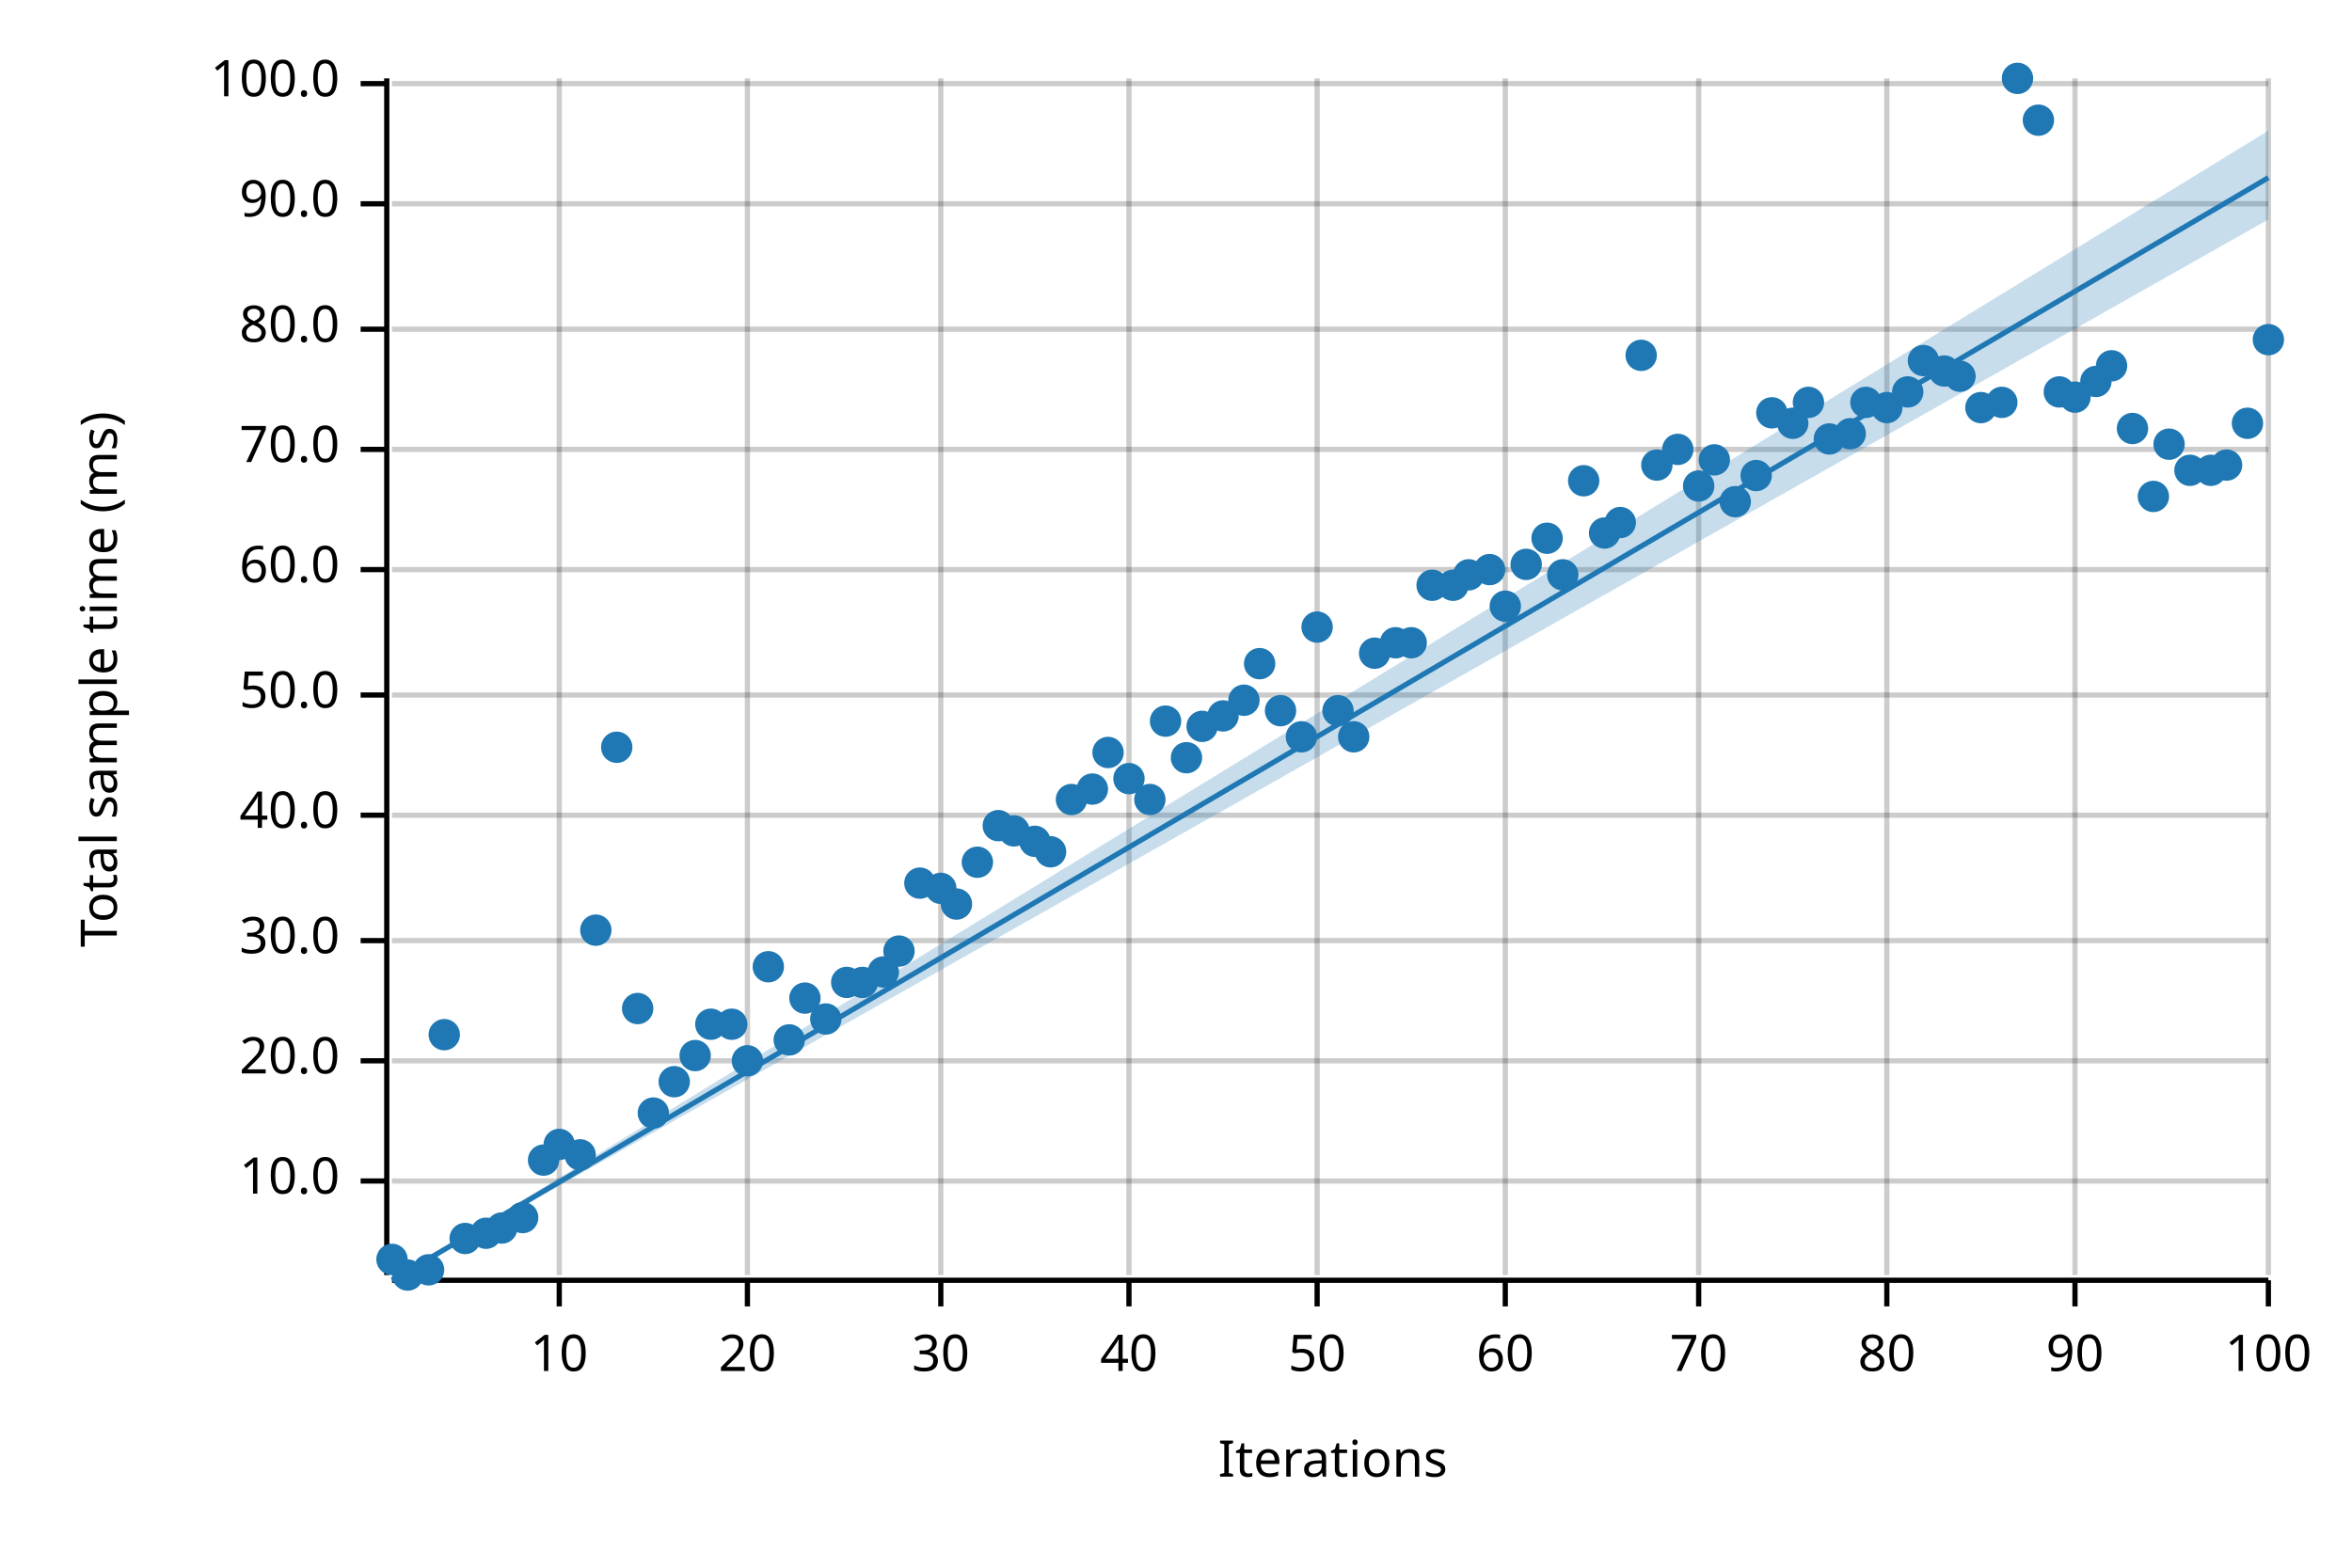
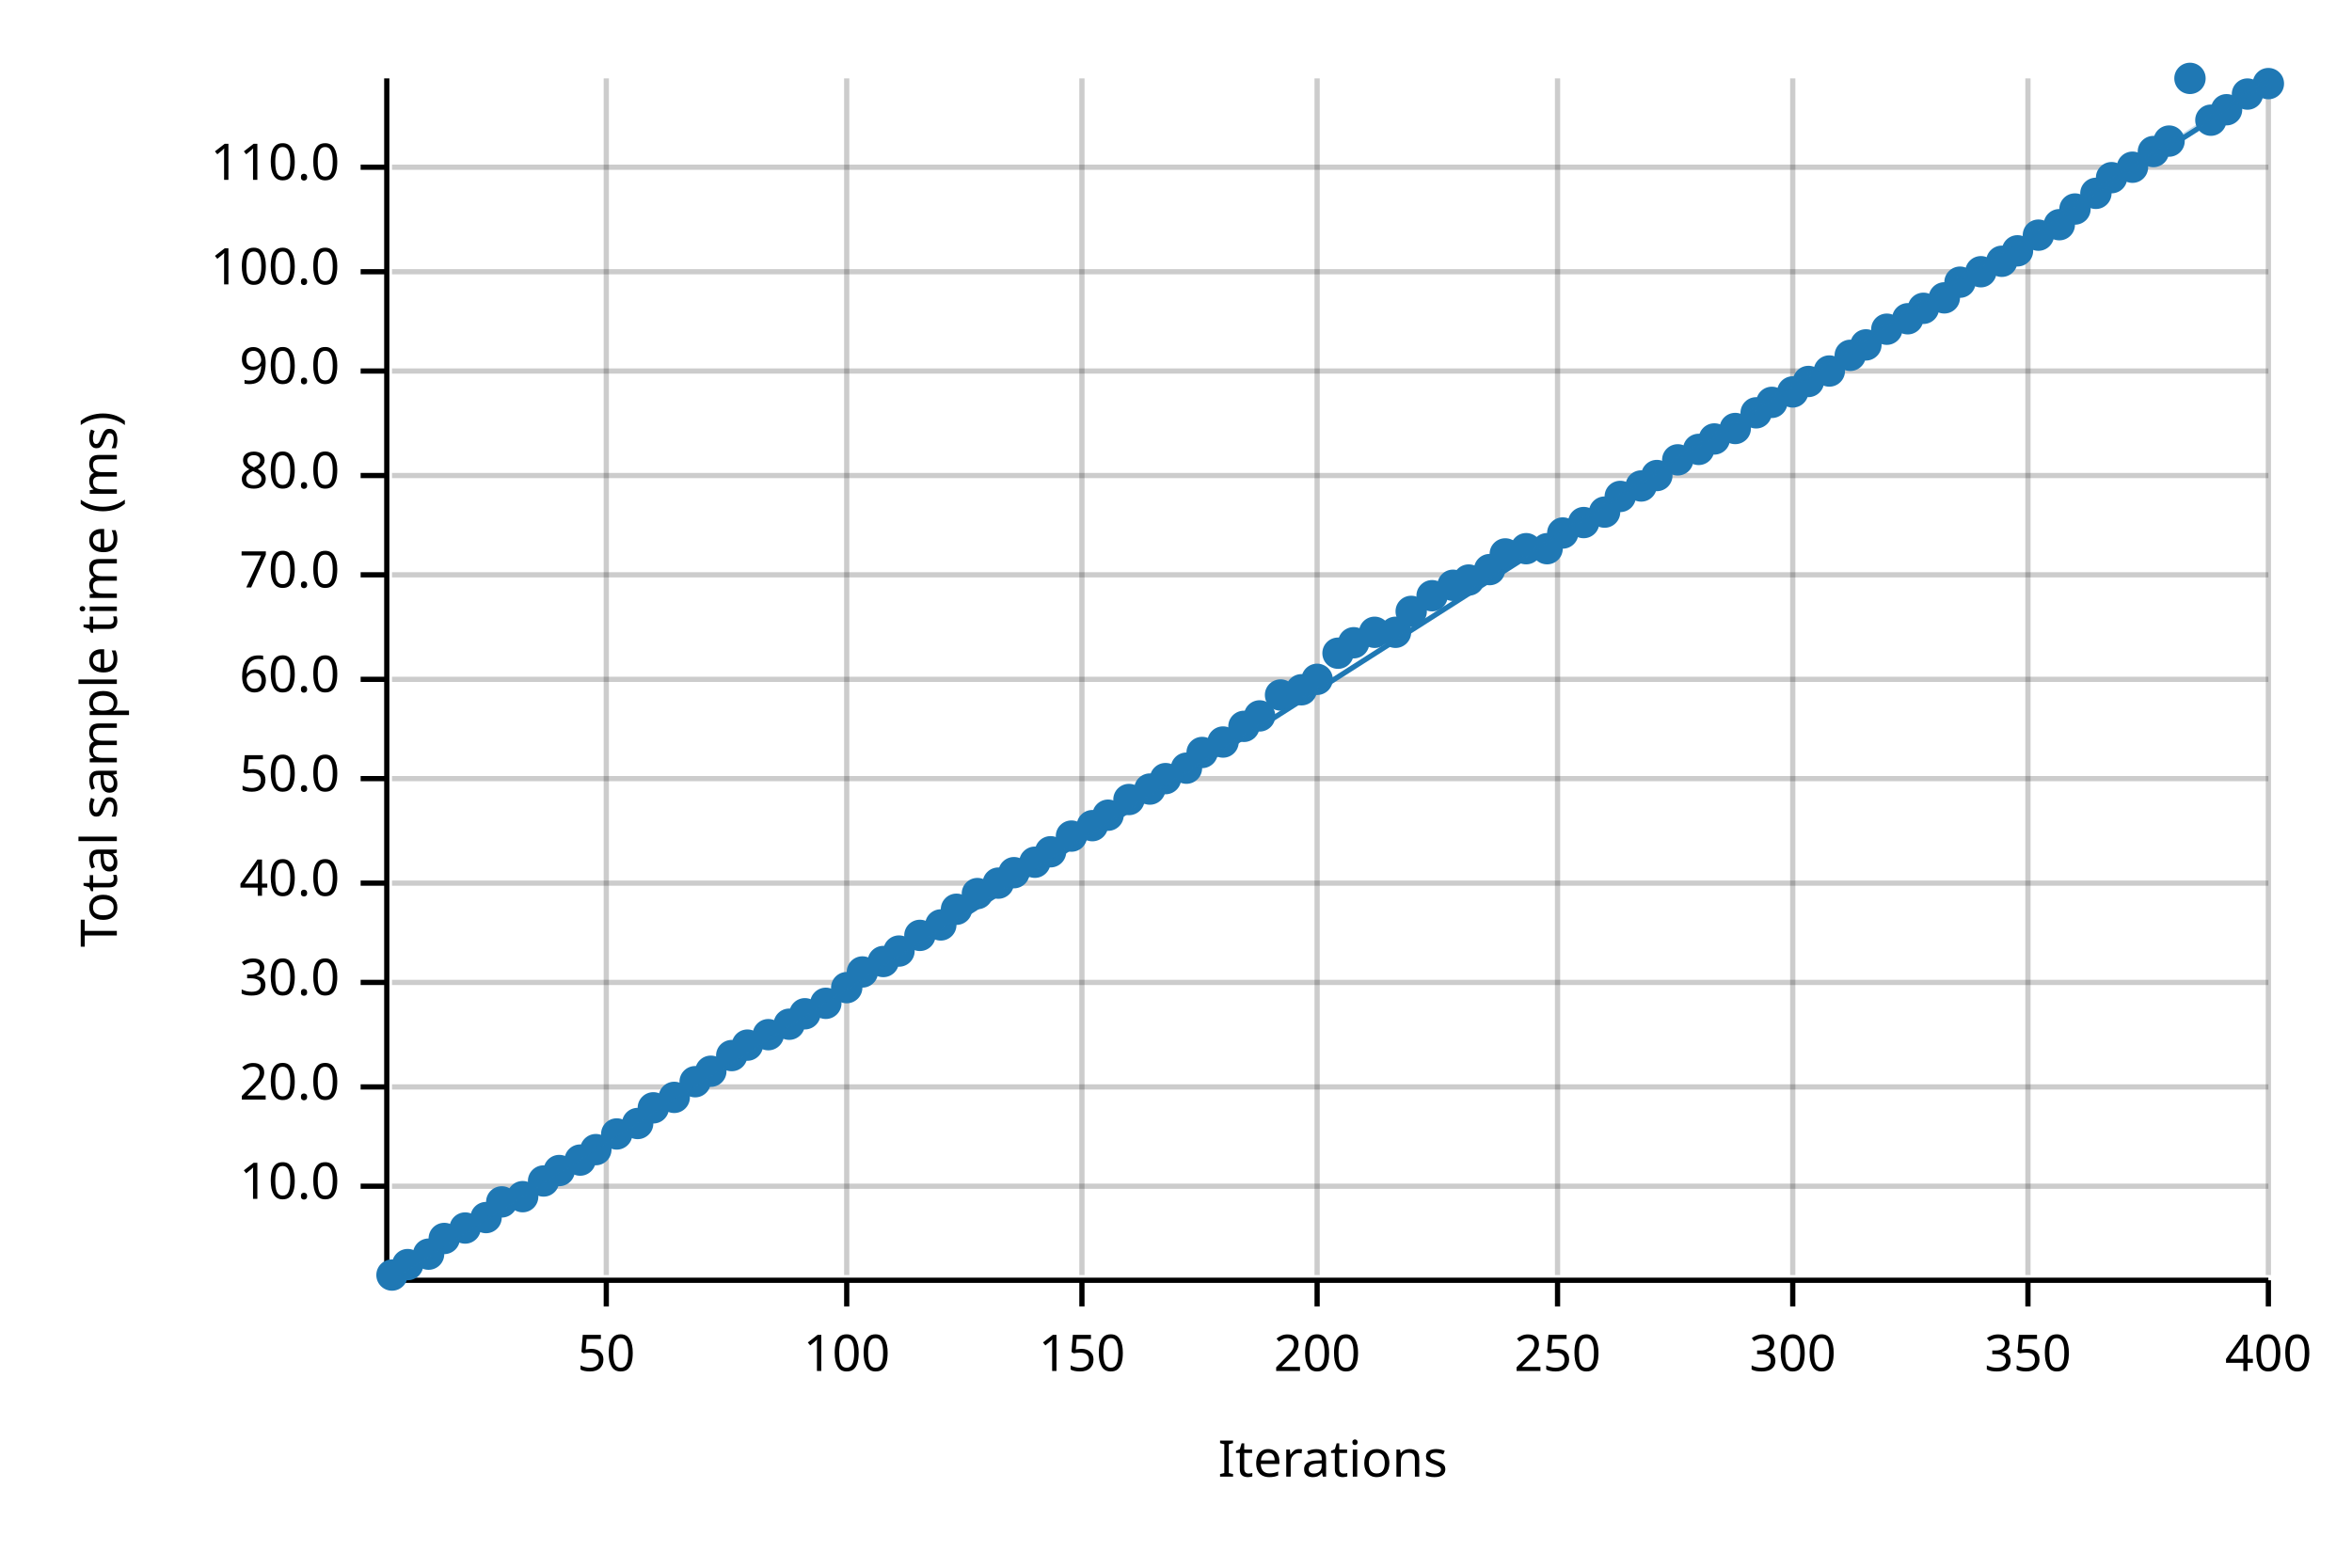
<svg xmlns="http://www.w3.org/2000/svg" width="450" height="300" viewBox="0 0 450 300">
  <text x="15" y="130" dy="0.76em" text-anchor="middle" font-family="sans-serif" font-size="9.677" opacity="1" fill="#000000" transform="rotate(270, 15, 130)">
Total sample time (ms)
</text>
  <text x="255" y="285" dy="-0.5ex" text-anchor="middle" font-family="sans-serif" font-size="9.677" opacity="1" fill="#000000">
Iterations
</text>
-   <line opacity="0.2" stroke="#000000" stroke-width="1" x1="107" y1="244" x2="107" y2="15" />
-   <line opacity="0.2" stroke="#000000" stroke-width="1" x1="143" y1="244" x2="143" y2="15" />
-   <line opacity="0.2" stroke="#000000" stroke-width="1" x1="180" y1="244" x2="180" y2="15" />
-   <line opacity="0.2" stroke="#000000" stroke-width="1" x1="216" y1="244" x2="216" y2="15" />
+   <line opacity="0.2" stroke="#000000" stroke-width="1" x1="116" y1="244" x2="116" y2="15" />
+   <line opacity="0.2" stroke="#000000" stroke-width="1" x1="162" y1="244" x2="162" y2="15" />
+   <line opacity="0.2" stroke="#000000" stroke-width="1" x1="207" y1="244" x2="207" y2="15" />
  <line opacity="0.2" stroke="#000000" stroke-width="1" x1="252" y1="244" x2="252" y2="15" />
-   <line opacity="0.2" stroke="#000000" stroke-width="1" x1="288" y1="244" x2="288" y2="15" />
-   <line opacity="0.2" stroke="#000000" stroke-width="1" x1="325" y1="244" x2="325" y2="15" />
-   <line opacity="0.2" stroke="#000000" stroke-width="1" x1="361" y1="244" x2="361" y2="15" />
-   <line opacity="0.2" stroke="#000000" stroke-width="1" x1="397" y1="244" x2="397" y2="15" />
+   <line opacity="0.2" stroke="#000000" stroke-width="1" x1="298" y1="244" x2="298" y2="15" />
+   <line opacity="0.2" stroke="#000000" stroke-width="1" x1="343" y1="244" x2="343" y2="15" />
+   <line opacity="0.2" stroke="#000000" stroke-width="1" x1="388" y1="244" x2="388" y2="15" />
  <line opacity="0.2" stroke="#000000" stroke-width="1" x1="434" y1="244" x2="434" y2="15" />
-   <line opacity="0.2" stroke="#000000" stroke-width="1" x1="75" y1="226" x2="434" y2="226" />
-   <line opacity="0.2" stroke="#000000" stroke-width="1" x1="75" y1="203" x2="434" y2="203" />
-   <line opacity="0.2" stroke="#000000" stroke-width="1" x1="75" y1="180" x2="434" y2="180" />
-   <line opacity="0.2" stroke="#000000" stroke-width="1" x1="75" y1="156" x2="434" y2="156" />
-   <line opacity="0.2" stroke="#000000" stroke-width="1" x1="75" y1="133" x2="434" y2="133" />
-   <line opacity="0.2" stroke="#000000" stroke-width="1" x1="75" y1="109" x2="434" y2="109" />
-   <line opacity="0.2" stroke="#000000" stroke-width="1" x1="75" y1="86" x2="434" y2="86" />
-   <line opacity="0.2" stroke="#000000" stroke-width="1" x1="75" y1="63" x2="434" y2="63" />
-   <line opacity="0.2" stroke="#000000" stroke-width="1" x1="75" y1="39" x2="434" y2="39" />
-   <line opacity="0.2" stroke="#000000" stroke-width="1" x1="75" y1="16" x2="434" y2="16" />
+   <line opacity="0.2" stroke="#000000" stroke-width="1" x1="75" y1="227" x2="434" y2="227" />
+   <line opacity="0.2" stroke="#000000" stroke-width="1" x1="75" y1="208" x2="434" y2="208" />
+   <line opacity="0.2" stroke="#000000" stroke-width="1" x1="75" y1="188" x2="434" y2="188" />
+   <line opacity="0.2" stroke="#000000" stroke-width="1" x1="75" y1="169" x2="434" y2="169" />
+   <line opacity="0.2" stroke="#000000" stroke-width="1" x1="75" y1="149" x2="434" y2="149" />
+   <line opacity="0.2" stroke="#000000" stroke-width="1" x1="75" y1="130" x2="434" y2="130" />
+   <line opacity="0.2" stroke="#000000" stroke-width="1" x1="75" y1="110" x2="434" y2="110" />
+   <line opacity="0.2" stroke="#000000" stroke-width="1" x1="75" y1="91" x2="434" y2="91" />
+   <line opacity="0.2" stroke="#000000" stroke-width="1" x1="75" y1="71" x2="434" y2="71" />
+   <line opacity="0.2" stroke="#000000" stroke-width="1" x1="75" y1="52" x2="434" y2="52" />
+   <line opacity="0.2" stroke="#000000" stroke-width="1" x1="75" y1="32" x2="434" y2="32" />
  <polyline fill="none" opacity="1" stroke="#000000" stroke-width="1" points="74,15 74,244 " />
-   <text x="65" y="226" dy="0.5ex" text-anchor="end" font-family="sans-serif" font-size="9.677" opacity="1" fill="#000000">
+   <text x="65" y="227" dy="0.5ex" text-anchor="end" font-family="sans-serif" font-size="9.677" opacity="1" fill="#000000">
10.0
</text>
-   <polyline fill="none" opacity="1" stroke="#000000" stroke-width="1" points="69,226 74,226 " />
-   <text x="65" y="203" dy="0.5ex" text-anchor="end" font-family="sans-serif" font-size="9.677" opacity="1" fill="#000000">
+   <polyline fill="none" opacity="1" stroke="#000000" stroke-width="1" points="69,227 74,227 " />
+   <text x="65" y="208" dy="0.5ex" text-anchor="end" font-family="sans-serif" font-size="9.677" opacity="1" fill="#000000">
20.0
</text>
-   <polyline fill="none" opacity="1" stroke="#000000" stroke-width="1" points="69,203 74,203 " />
-   <text x="65" y="180" dy="0.5ex" text-anchor="end" font-family="sans-serif" font-size="9.677" opacity="1" fill="#000000">
+   <polyline fill="none" opacity="1" stroke="#000000" stroke-width="1" points="69,208 74,208 " />
+   <text x="65" y="188" dy="0.5ex" text-anchor="end" font-family="sans-serif" font-size="9.677" opacity="1" fill="#000000">
30.0
</text>
-   <polyline fill="none" opacity="1" stroke="#000000" stroke-width="1" points="69,180 74,180 " />
-   <text x="65" y="156" dy="0.5ex" text-anchor="end" font-family="sans-serif" font-size="9.677" opacity="1" fill="#000000">
+   <polyline fill="none" opacity="1" stroke="#000000" stroke-width="1" points="69,188 74,188 " />
+   <text x="65" y="169" dy="0.5ex" text-anchor="end" font-family="sans-serif" font-size="9.677" opacity="1" fill="#000000">
40.0
</text>
-   <polyline fill="none" opacity="1" stroke="#000000" stroke-width="1" points="69,156 74,156 " />
-   <text x="65" y="133" dy="0.5ex" text-anchor="end" font-family="sans-serif" font-size="9.677" opacity="1" fill="#000000">
+   <polyline fill="none" opacity="1" stroke="#000000" stroke-width="1" points="69,169 74,169 " />
+   <text x="65" y="149" dy="0.5ex" text-anchor="end" font-family="sans-serif" font-size="9.677" opacity="1" fill="#000000">
50.0
</text>
-   <polyline fill="none" opacity="1" stroke="#000000" stroke-width="1" points="69,133 74,133 " />
-   <text x="65" y="109" dy="0.5ex" text-anchor="end" font-family="sans-serif" font-size="9.677" opacity="1" fill="#000000">
+   <polyline fill="none" opacity="1" stroke="#000000" stroke-width="1" points="69,149 74,149 " />
+   <text x="65" y="130" dy="0.5ex" text-anchor="end" font-family="sans-serif" font-size="9.677" opacity="1" fill="#000000">
60.0
</text>
-   <polyline fill="none" opacity="1" stroke="#000000" stroke-width="1" points="69,109 74,109 " />
-   <text x="65" y="86" dy="0.5ex" text-anchor="end" font-family="sans-serif" font-size="9.677" opacity="1" fill="#000000">
+   <polyline fill="none" opacity="1" stroke="#000000" stroke-width="1" points="69,130 74,130 " />
+   <text x="65" y="110" dy="0.5ex" text-anchor="end" font-family="sans-serif" font-size="9.677" opacity="1" fill="#000000">
70.0
</text>
-   <polyline fill="none" opacity="1" stroke="#000000" stroke-width="1" points="69,86 74,86 " />
-   <text x="65" y="63" dy="0.5ex" text-anchor="end" font-family="sans-serif" font-size="9.677" opacity="1" fill="#000000">
+   <polyline fill="none" opacity="1" stroke="#000000" stroke-width="1" points="69,110 74,110 " />
+   <text x="65" y="91" dy="0.5ex" text-anchor="end" font-family="sans-serif" font-size="9.677" opacity="1" fill="#000000">
80.0
</text>
-   <polyline fill="none" opacity="1" stroke="#000000" stroke-width="1" points="69,63 74,63 " />
-   <text x="65" y="39" dy="0.5ex" text-anchor="end" font-family="sans-serif" font-size="9.677" opacity="1" fill="#000000">
+   <polyline fill="none" opacity="1" stroke="#000000" stroke-width="1" points="69,91 74,91 " />
+   <text x="65" y="71" dy="0.5ex" text-anchor="end" font-family="sans-serif" font-size="9.677" opacity="1" fill="#000000">
90.0
</text>
-   <polyline fill="none" opacity="1" stroke="#000000" stroke-width="1" points="69,39 74,39 " />
-   <text x="65" y="16" dy="0.5ex" text-anchor="end" font-family="sans-serif" font-size="9.677" opacity="1" fill="#000000">
+   <polyline fill="none" opacity="1" stroke="#000000" stroke-width="1" points="69,71 74,71 " />
+   <text x="65" y="52" dy="0.5ex" text-anchor="end" font-family="sans-serif" font-size="9.677" opacity="1" fill="#000000">
100.0
</text>
-   <polyline fill="none" opacity="1" stroke="#000000" stroke-width="1" points="69,16 74,16 " />
+   <polyline fill="none" opacity="1" stroke="#000000" stroke-width="1" points="69,52 74,52 " />
+   <text x="65" y="32" dy="0.5ex" text-anchor="end" font-family="sans-serif" font-size="9.677" opacity="1" fill="#000000">
+ 110.0
+ </text>
+   <polyline fill="none" opacity="1" stroke="#000000" stroke-width="1" points="69,32 74,32 " />
  <polyline fill="none" opacity="1" stroke="#000000" stroke-width="1" points="75,245 434,245 " />
-   <text x="107" y="255" dy="0.76em" text-anchor="middle" font-family="sans-serif" font-size="9.677" opacity="1" fill="#000000">
- 10
- </text>
-   <polyline fill="none" opacity="1" stroke="#000000" stroke-width="1" points="107,245 107,250 " />
-   <text x="143" y="255" dy="0.76em" text-anchor="middle" font-family="sans-serif" font-size="9.677" opacity="1" fill="#000000">
- 20
- </text>
-   <polyline fill="none" opacity="1" stroke="#000000" stroke-width="1" points="143,245 143,250 " />
-   <text x="180" y="255" dy="0.76em" text-anchor="middle" font-family="sans-serif" font-size="9.677" opacity="1" fill="#000000">
- 30
- </text>
-   <polyline fill="none" opacity="1" stroke="#000000" stroke-width="1" points="180,245 180,250 " />
-   <text x="216" y="255" dy="0.76em" text-anchor="middle" font-family="sans-serif" font-size="9.677" opacity="1" fill="#000000">
- 40
- </text>
-   <polyline fill="none" opacity="1" stroke="#000000" stroke-width="1" points="216,245 216,250 " />
+   <text x="116" y="255" dy="0.76em" text-anchor="middle" font-family="sans-serif" font-size="9.677" opacity="1" fill="#000000">
+ 50
+ </text>
+   <polyline fill="none" opacity="1" stroke="#000000" stroke-width="1" points="116,245 116,250 " />
+   <text x="162" y="255" dy="0.76em" text-anchor="middle" font-family="sans-serif" font-size="9.677" opacity="1" fill="#000000">
+ 100
+ </text>
+   <polyline fill="none" opacity="1" stroke="#000000" stroke-width="1" points="162,245 162,250 " />
+   <text x="207" y="255" dy="0.76em" text-anchor="middle" font-family="sans-serif" font-size="9.677" opacity="1" fill="#000000">
+ 150
+ </text>
+   <polyline fill="none" opacity="1" stroke="#000000" stroke-width="1" points="207,245 207,250 " />
  <text x="252" y="255" dy="0.76em" text-anchor="middle" font-family="sans-serif" font-size="9.677" opacity="1" fill="#000000">
- 50
+ 200
</text>
  <polyline fill="none" opacity="1" stroke="#000000" stroke-width="1" points="252,245 252,250 " />
-   <text x="288" y="255" dy="0.76em" text-anchor="middle" font-family="sans-serif" font-size="9.677" opacity="1" fill="#000000">
- 60
- </text>
-   <polyline fill="none" opacity="1" stroke="#000000" stroke-width="1" points="288,245 288,250 " />
-   <text x="325" y="255" dy="0.76em" text-anchor="middle" font-family="sans-serif" font-size="9.677" opacity="1" fill="#000000">
- 70
- </text>
-   <polyline fill="none" opacity="1" stroke="#000000" stroke-width="1" points="325,245 325,250 " />
-   <text x="361" y="255" dy="0.76em" text-anchor="middle" font-family="sans-serif" font-size="9.677" opacity="1" fill="#000000">
- 80
- </text>
-   <polyline fill="none" opacity="1" stroke="#000000" stroke-width="1" points="361,245 361,250 " />
-   <text x="397" y="255" dy="0.76em" text-anchor="middle" font-family="sans-serif" font-size="9.677" opacity="1" fill="#000000">
- 90
- </text>
-   <polyline fill="none" opacity="1" stroke="#000000" stroke-width="1" points="397,245 397,250 " />
+   <text x="298" y="255" dy="0.76em" text-anchor="middle" font-family="sans-serif" font-size="9.677" opacity="1" fill="#000000">
+ 250
+ </text>
+   <polyline fill="none" opacity="1" stroke="#000000" stroke-width="1" points="298,245 298,250 " />
+   <text x="343" y="255" dy="0.76em" text-anchor="middle" font-family="sans-serif" font-size="9.677" opacity="1" fill="#000000">
+ 300
+ </text>
+   <polyline fill="none" opacity="1" stroke="#000000" stroke-width="1" points="343,245 343,250 " />
+   <text x="388" y="255" dy="0.76em" text-anchor="middle" font-family="sans-serif" font-size="9.677" opacity="1" fill="#000000">
+ 350
+ </text>
+   <polyline fill="none" opacity="1" stroke="#000000" stroke-width="1" points="388,245 388,250 " />
  <text x="434" y="255" dy="0.76em" text-anchor="middle" font-family="sans-serif" font-size="9.677" opacity="1" fill="#000000">
- 100
+ 400
</text>
  <polyline fill="none" opacity="1" stroke="#000000" stroke-width="1" points="434,245 434,250 " />
-   <circle cx="75" cy="241" r="3" opacity="1" fill="#1F78B4" stroke="none" stroke-width="1" />
-   <circle cx="78" cy="244" r="3" opacity="1" fill="#1F78B4" stroke="none" stroke-width="1" />
-   <circle cx="82" cy="243" r="3" opacity="1" fill="#1F78B4" stroke="none" stroke-width="1" />
-   <circle cx="85" cy="198" r="3" opacity="1" fill="#1F78B4" stroke="none" stroke-width="1" />
-   <circle cx="89" cy="237" r="3" opacity="1" fill="#1F78B4" stroke="none" stroke-width="1" />
-   <circle cx="93" cy="236" r="3" opacity="1" fill="#1F78B4" stroke="none" stroke-width="1" />
-   <circle cx="96" cy="235" r="3" opacity="1" fill="#1F78B4" stroke="none" stroke-width="1" />
-   <circle cx="100" cy="233" r="3" opacity="1" fill="#1F78B4" stroke="none" stroke-width="1" />
-   <circle cx="104" cy="222" r="3" opacity="1" fill="#1F78B4" stroke="none" stroke-width="1" />
-   <circle cx="107" cy="219" r="3" opacity="1" fill="#1F78B4" stroke="none" stroke-width="1" />
-   <circle cx="111" cy="221" r="3" opacity="1" fill="#1F78B4" stroke="none" stroke-width="1" />
-   <circle cx="114" cy="178" r="3" opacity="1" fill="#1F78B4" stroke="none" stroke-width="1" />
-   <circle cx="118" cy="143" r="3" opacity="1" fill="#1F78B4" stroke="none" stroke-width="1" />
-   <circle cx="122" cy="193" r="3" opacity="1" fill="#1F78B4" stroke="none" stroke-width="1" />
-   <circle cx="125" cy="213" r="3" opacity="1" fill="#1F78B4" stroke="none" stroke-width="1" />
-   <circle cx="129" cy="207" r="3" opacity="1" fill="#1F78B4" stroke="none" stroke-width="1" />
-   <circle cx="133" cy="202" r="3" opacity="1" fill="#1F78B4" stroke="none" stroke-width="1" />
-   <circle cx="136" cy="196" r="3" opacity="1" fill="#1F78B4" stroke="none" stroke-width="1" />
-   <circle cx="140" cy="196" r="3" opacity="1" fill="#1F78B4" stroke="none" stroke-width="1" />
-   <circle cx="143" cy="203" r="3" opacity="1" fill="#1F78B4" stroke="none" stroke-width="1" />
-   <circle cx="147" cy="185" r="3" opacity="1" fill="#1F78B4" stroke="none" stroke-width="1" />
-   <circle cx="151" cy="199" r="3" opacity="1" fill="#1F78B4" stroke="none" stroke-width="1" />
-   <circle cx="154" cy="191" r="3" opacity="1" fill="#1F78B4" stroke="none" stroke-width="1" />
-   <circle cx="158" cy="195" r="3" opacity="1" fill="#1F78B4" stroke="none" stroke-width="1" />
-   <circle cx="162" cy="188" r="3" opacity="1" fill="#1F78B4" stroke="none" stroke-width="1" />
-   <circle cx="165" cy="188" r="3" opacity="1" fill="#1F78B4" stroke="none" stroke-width="1" />
-   <circle cx="169" cy="186" r="3" opacity="1" fill="#1F78B4" stroke="none" stroke-width="1" />
+   <circle cx="75" cy="244" r="3" opacity="1" fill="#1F78B4" stroke="none" stroke-width="1" />
+   <circle cx="78" cy="242" r="3" opacity="1" fill="#1F78B4" stroke="none" stroke-width="1" />
+   <circle cx="82" cy="240" r="3" opacity="1" fill="#1F78B4" stroke="none" stroke-width="1" />
+   <circle cx="85" cy="237" r="3" opacity="1" fill="#1F78B4" stroke="none" stroke-width="1" />
+   <circle cx="89" cy="235" r="3" opacity="1" fill="#1F78B4" stroke="none" stroke-width="1" />
+   <circle cx="93" cy="233" r="3" opacity="1" fill="#1F78B4" stroke="none" stroke-width="1" />
+   <circle cx="96" cy="230" r="3" opacity="1" fill="#1F78B4" stroke="none" stroke-width="1" />
+   <circle cx="100" cy="229" r="3" opacity="1" fill="#1F78B4" stroke="none" stroke-width="1" />
+   <circle cx="104" cy="226" r="3" opacity="1" fill="#1F78B4" stroke="none" stroke-width="1" />
+   <circle cx="107" cy="224" r="3" opacity="1" fill="#1F78B4" stroke="none" stroke-width="1" />
+   <circle cx="111" cy="222" r="3" opacity="1" fill="#1F78B4" stroke="none" stroke-width="1" />
+   <circle cx="114" cy="220" r="3" opacity="1" fill="#1F78B4" stroke="none" stroke-width="1" />
+   <circle cx="118" cy="217" r="3" opacity="1" fill="#1F78B4" stroke="none" stroke-width="1" />
+   <circle cx="122" cy="215" r="3" opacity="1" fill="#1F78B4" stroke="none" stroke-width="1" />
+   <circle cx="125" cy="212" r="3" opacity="1" fill="#1F78B4" stroke="none" stroke-width="1" />
+   <circle cx="129" cy="210" r="3" opacity="1" fill="#1F78B4" stroke="none" stroke-width="1" />
+   <circle cx="133" cy="207" r="3" opacity="1" fill="#1F78B4" stroke="none" stroke-width="1" />
+   <circle cx="136" cy="205" r="3" opacity="1" fill="#1F78B4" stroke="none" stroke-width="1" />
+   <circle cx="140" cy="202" r="3" opacity="1" fill="#1F78B4" stroke="none" stroke-width="1" />
+   <circle cx="143" cy="200" r="3" opacity="1" fill="#1F78B4" stroke="none" stroke-width="1" />
+   <circle cx="147" cy="198" r="3" opacity="1" fill="#1F78B4" stroke="none" stroke-width="1" />
+   <circle cx="151" cy="196" r="3" opacity="1" fill="#1F78B4" stroke="none" stroke-width="1" />
+   <circle cx="154" cy="194" r="3" opacity="1" fill="#1F78B4" stroke="none" stroke-width="1" />
+   <circle cx="158" cy="192" r="3" opacity="1" fill="#1F78B4" stroke="none" stroke-width="1" />
+   <circle cx="162" cy="189" r="3" opacity="1" fill="#1F78B4" stroke="none" stroke-width="1" />
+   <circle cx="165" cy="186" r="3" opacity="1" fill="#1F78B4" stroke="none" stroke-width="1" />
+   <circle cx="169" cy="184" r="3" opacity="1" fill="#1F78B4" stroke="none" stroke-width="1" />
  <circle cx="172" cy="182" r="3" opacity="1" fill="#1F78B4" stroke="none" stroke-width="1" />
-   <circle cx="176" cy="169" r="3" opacity="1" fill="#1F78B4" stroke="none" stroke-width="1" />
-   <circle cx="180" cy="170" r="3" opacity="1" fill="#1F78B4" stroke="none" stroke-width="1" />
-   <circle cx="183" cy="173" r="3" opacity="1" fill="#1F78B4" stroke="none" stroke-width="1" />
-   <circle cx="187" cy="165" r="3" opacity="1" fill="#1F78B4" stroke="none" stroke-width="1" />
-   <circle cx="191" cy="158" r="3" opacity="1" fill="#1F78B4" stroke="none" stroke-width="1" />
-   <circle cx="194" cy="159" r="3" opacity="1" fill="#1F78B4" stroke="none" stroke-width="1" />
-   <circle cx="198" cy="161" r="3" opacity="1" fill="#1F78B4" stroke="none" stroke-width="1" />
+   <circle cx="176" cy="179" r="3" opacity="1" fill="#1F78B4" stroke="none" stroke-width="1" />
+   <circle cx="180" cy="177" r="3" opacity="1" fill="#1F78B4" stroke="none" stroke-width="1" />
+   <circle cx="183" cy="174" r="3" opacity="1" fill="#1F78B4" stroke="none" stroke-width="1" />
+   <circle cx="187" cy="171" r="3" opacity="1" fill="#1F78B4" stroke="none" stroke-width="1" />
+   <circle cx="191" cy="169" r="3" opacity="1" fill="#1F78B4" stroke="none" stroke-width="1" />
+   <circle cx="194" cy="167" r="3" opacity="1" fill="#1F78B4" stroke="none" stroke-width="1" />
+   <circle cx="198" cy="165" r="3" opacity="1" fill="#1F78B4" stroke="none" stroke-width="1" />
  <circle cx="201" cy="163" r="3" opacity="1" fill="#1F78B4" stroke="none" stroke-width="1" />
-   <circle cx="205" cy="153" r="3" opacity="1" fill="#1F78B4" stroke="none" stroke-width="1" />
-   <circle cx="209" cy="151" r="3" opacity="1" fill="#1F78B4" stroke="none" stroke-width="1" />
-   <circle cx="212" cy="144" r="3" opacity="1" fill="#1F78B4" stroke="none" stroke-width="1" />
-   <circle cx="216" cy="149" r="3" opacity="1" fill="#1F78B4" stroke="none" stroke-width="1" />
-   <circle cx="220" cy="153" r="3" opacity="1" fill="#1F78B4" stroke="none" stroke-width="1" />
-   <circle cx="223" cy="138" r="3" opacity="1" fill="#1F78B4" stroke="none" stroke-width="1" />
-   <circle cx="227" cy="145" r="3" opacity="1" fill="#1F78B4" stroke="none" stroke-width="1" />
-   <circle cx="230" cy="139" r="3" opacity="1" fill="#1F78B4" stroke="none" stroke-width="1" />
-   <circle cx="234" cy="137" r="3" opacity="1" fill="#1F78B4" stroke="none" stroke-width="1" />
-   <circle cx="238" cy="134" r="3" opacity="1" fill="#1F78B4" stroke="none" stroke-width="1" />
-   <circle cx="241" cy="127" r="3" opacity="1" fill="#1F78B4" stroke="none" stroke-width="1" />
-   <circle cx="245" cy="136" r="3" opacity="1" fill="#1F78B4" stroke="none" stroke-width="1" />
-   <circle cx="249" cy="141" r="3" opacity="1" fill="#1F78B4" stroke="none" stroke-width="1" />
-   <circle cx="252" cy="120" r="3" opacity="1" fill="#1F78B4" stroke="none" stroke-width="1" />
-   <circle cx="256" cy="136" r="3" opacity="1" fill="#1F78B4" stroke="none" stroke-width="1" />
-   <circle cx="259" cy="141" r="3" opacity="1" fill="#1F78B4" stroke="none" stroke-width="1" />
-   <circle cx="263" cy="125" r="3" opacity="1" fill="#1F78B4" stroke="none" stroke-width="1" />
-   <circle cx="267" cy="123" r="3" opacity="1" fill="#1F78B4" stroke="none" stroke-width="1" />
-   <circle cx="270" cy="123" r="3" opacity="1" fill="#1F78B4" stroke="none" stroke-width="1" />
-   <circle cx="274" cy="112" r="3" opacity="1" fill="#1F78B4" stroke="none" stroke-width="1" />
+   <circle cx="205" cy="160" r="3" opacity="1" fill="#1F78B4" stroke="none" stroke-width="1" />
+   <circle cx="209" cy="158" r="3" opacity="1" fill="#1F78B4" stroke="none" stroke-width="1" />
+   <circle cx="212" cy="156" r="3" opacity="1" fill="#1F78B4" stroke="none" stroke-width="1" />
+   <circle cx="216" cy="153" r="3" opacity="1" fill="#1F78B4" stroke="none" stroke-width="1" />
+   <circle cx="220" cy="151" r="3" opacity="1" fill="#1F78B4" stroke="none" stroke-width="1" />
+   <circle cx="223" cy="149" r="3" opacity="1" fill="#1F78B4" stroke="none" stroke-width="1" />
+   <circle cx="227" cy="147" r="3" opacity="1" fill="#1F78B4" stroke="none" stroke-width="1" />
+   <circle cx="230" cy="144" r="3" opacity="1" fill="#1F78B4" stroke="none" stroke-width="1" />
+   <circle cx="234" cy="142" r="3" opacity="1" fill="#1F78B4" stroke="none" stroke-width="1" />
+   <circle cx="238" cy="139" r="3" opacity="1" fill="#1F78B4" stroke="none" stroke-width="1" />
+   <circle cx="241" cy="137" r="3" opacity="1" fill="#1F78B4" stroke="none" stroke-width="1" />
+   <circle cx="245" cy="133" r="3" opacity="1" fill="#1F78B4" stroke="none" stroke-width="1" />
+   <circle cx="249" cy="132" r="3" opacity="1" fill="#1F78B4" stroke="none" stroke-width="1" />
+   <circle cx="252" cy="130" r="3" opacity="1" fill="#1F78B4" stroke="none" stroke-width="1" />
+   <circle cx="256" cy="125" r="3" opacity="1" fill="#1F78B4" stroke="none" stroke-width="1" />
+   <circle cx="259" cy="123" r="3" opacity="1" fill="#1F78B4" stroke="none" stroke-width="1" />
+   <circle cx="263" cy="121" r="3" opacity="1" fill="#1F78B4" stroke="none" stroke-width="1" />
+   <circle cx="267" cy="121" r="3" opacity="1" fill="#1F78B4" stroke="none" stroke-width="1" />
+   <circle cx="270" cy="117" r="3" opacity="1" fill="#1F78B4" stroke="none" stroke-width="1" />
+   <circle cx="274" cy="114" r="3" opacity="1" fill="#1F78B4" stroke="none" stroke-width="1" />
  <circle cx="278" cy="112" r="3" opacity="1" fill="#1F78B4" stroke="none" stroke-width="1" />
-   <circle cx="281" cy="110" r="3" opacity="1" fill="#1F78B4" stroke="none" stroke-width="1" />
+   <circle cx="281" cy="111" r="3" opacity="1" fill="#1F78B4" stroke="none" stroke-width="1" />
  <circle cx="285" cy="109" r="3" opacity="1" fill="#1F78B4" stroke="none" stroke-width="1" />
-   <circle cx="288" cy="116" r="3" opacity="1" fill="#1F78B4" stroke="none" stroke-width="1" />
-   <circle cx="292" cy="108" r="3" opacity="1" fill="#1F78B4" stroke="none" stroke-width="1" />
-   <circle cx="296" cy="103" r="3" opacity="1" fill="#1F78B4" stroke="none" stroke-width="1" />
-   <circle cx="299" cy="110" r="3" opacity="1" fill="#1F78B4" stroke="none" stroke-width="1" />
-   <circle cx="303" cy="92" r="3" opacity="1" fill="#1F78B4" stroke="none" stroke-width="1" />
-   <circle cx="307" cy="102" r="3" opacity="1" fill="#1F78B4" stroke="none" stroke-width="1" />
-   <circle cx="310" cy="100" r="3" opacity="1" fill="#1F78B4" stroke="none" stroke-width="1" />
-   <circle cx="314" cy="68" r="3" opacity="1" fill="#1F78B4" stroke="none" stroke-width="1" />
-   <circle cx="317" cy="89" r="3" opacity="1" fill="#1F78B4" stroke="none" stroke-width="1" />
-   <circle cx="321" cy="86" r="3" opacity="1" fill="#1F78B4" stroke="none" stroke-width="1" />
-   <circle cx="325" cy="93" r="3" opacity="1" fill="#1F78B4" stroke="none" stroke-width="1" />
-   <circle cx="328" cy="88" r="3" opacity="1" fill="#1F78B4" stroke="none" stroke-width="1" />
-   <circle cx="332" cy="96" r="3" opacity="1" fill="#1F78B4" stroke="none" stroke-width="1" />
-   <circle cx="336" cy="91" r="3" opacity="1" fill="#1F78B4" stroke="none" stroke-width="1" />
-   <circle cx="339" cy="79" r="3" opacity="1" fill="#1F78B4" stroke="none" stroke-width="1" />
-   <circle cx="343" cy="81" r="3" opacity="1" fill="#1F78B4" stroke="none" stroke-width="1" />
-   <circle cx="346" cy="77" r="3" opacity="1" fill="#1F78B4" stroke="none" stroke-width="1" />
-   <circle cx="350" cy="84" r="3" opacity="1" fill="#1F78B4" stroke="none" stroke-width="1" />
-   <circle cx="354" cy="83" r="3" opacity="1" fill="#1F78B4" stroke="none" stroke-width="1" />
-   <circle cx="357" cy="77" r="3" opacity="1" fill="#1F78B4" stroke="none" stroke-width="1" />
-   <circle cx="361" cy="78" r="3" opacity="1" fill="#1F78B4" stroke="none" stroke-width="1" />
-   <circle cx="365" cy="75" r="3" opacity="1" fill="#1F78B4" stroke="none" stroke-width="1" />
-   <circle cx="368" cy="69" r="3" opacity="1" fill="#1F78B4" stroke="none" stroke-width="1" />
-   <circle cx="372" cy="71" r="3" opacity="1" fill="#1F78B4" stroke="none" stroke-width="1" />
-   <circle cx="375" cy="72" r="3" opacity="1" fill="#1F78B4" stroke="none" stroke-width="1" />
-   <circle cx="379" cy="78" r="3" opacity="1" fill="#1F78B4" stroke="none" stroke-width="1" />
-   <circle cx="383" cy="77" r="3" opacity="1" fill="#1F78B4" stroke="none" stroke-width="1" />
-   <circle cx="386" cy="15" r="3" opacity="1" fill="#1F78B4" stroke="none" stroke-width="1" />
-   <circle cx="390" cy="23" r="3" opacity="1" fill="#1F78B4" stroke="none" stroke-width="1" />
-   <circle cx="394" cy="75" r="3" opacity="1" fill="#1F78B4" stroke="none" stroke-width="1" />
-   <circle cx="397" cy="76" r="3" opacity="1" fill="#1F78B4" stroke="none" stroke-width="1" />
-   <circle cx="401" cy="73" r="3" opacity="1" fill="#1F78B4" stroke="none" stroke-width="1" />
-   <circle cx="404" cy="70" r="3" opacity="1" fill="#1F78B4" stroke="none" stroke-width="1" />
-   <circle cx="408" cy="82" r="3" opacity="1" fill="#1F78B4" stroke="none" stroke-width="1" />
-   <circle cx="412" cy="95" r="3" opacity="1" fill="#1F78B4" stroke="none" stroke-width="1" />
-   <circle cx="415" cy="85" r="3" opacity="1" fill="#1F78B4" stroke="none" stroke-width="1" />
-   <circle cx="419" cy="90" r="3" opacity="1" fill="#1F78B4" stroke="none" stroke-width="1" />
-   <circle cx="423" cy="90" r="3" opacity="1" fill="#1F78B4" stroke="none" stroke-width="1" />
-   <circle cx="426" cy="89" r="3" opacity="1" fill="#1F78B4" stroke="none" stroke-width="1" />
-   <circle cx="430" cy="81" r="3" opacity="1" fill="#1F78B4" stroke="none" stroke-width="1" />
-   <circle cx="434" cy="65" r="3" opacity="1" fill="#1F78B4" stroke="none" stroke-width="1" />
-   <polyline fill="none" opacity="1" stroke="#1F78B4" stroke-width="1" points="75,245 434,34 " />
-   <polygon opacity="0.25" fill="#1F78B4" points="75,245 434,42 434,25 " />
+   <circle cx="288" cy="106" r="3" opacity="1" fill="#1F78B4" stroke="none" stroke-width="1" />
+   <circle cx="292" cy="105" r="3" opacity="1" fill="#1F78B4" stroke="none" stroke-width="1" />
+   <circle cx="296" cy="105" r="3" opacity="1" fill="#1F78B4" stroke="none" stroke-width="1" />
+   <circle cx="299" cy="102" r="3" opacity="1" fill="#1F78B4" stroke="none" stroke-width="1" />
+   <circle cx="303" cy="100" r="3" opacity="1" fill="#1F78B4" stroke="none" stroke-width="1" />
+   <circle cx="307" cy="98" r="3" opacity="1" fill="#1F78B4" stroke="none" stroke-width="1" />
+   <circle cx="310" cy="95" r="3" opacity="1" fill="#1F78B4" stroke="none" stroke-width="1" />
+   <circle cx="314" cy="93" r="3" opacity="1" fill="#1F78B4" stroke="none" stroke-width="1" />
+   <circle cx="317" cy="91" r="3" opacity="1" fill="#1F78B4" stroke="none" stroke-width="1" />
+   <circle cx="321" cy="88" r="3" opacity="1" fill="#1F78B4" stroke="none" stroke-width="1" />
+   <circle cx="325" cy="86" r="3" opacity="1" fill="#1F78B4" stroke="none" stroke-width="1" />
+   <circle cx="328" cy="84" r="3" opacity="1" fill="#1F78B4" stroke="none" stroke-width="1" />
+   <circle cx="332" cy="82" r="3" opacity="1" fill="#1F78B4" stroke="none" stroke-width="1" />
+   <circle cx="336" cy="79" r="3" opacity="1" fill="#1F78B4" stroke="none" stroke-width="1" />
+   <circle cx="339" cy="77" r="3" opacity="1" fill="#1F78B4" stroke="none" stroke-width="1" />
+   <circle cx="343" cy="75" r="3" opacity="1" fill="#1F78B4" stroke="none" stroke-width="1" />
+   <circle cx="346" cy="73" r="3" opacity="1" fill="#1F78B4" stroke="none" stroke-width="1" />
+   <circle cx="350" cy="71" r="3" opacity="1" fill="#1F78B4" stroke="none" stroke-width="1" />
+   <circle cx="354" cy="68" r="3" opacity="1" fill="#1F78B4" stroke="none" stroke-width="1" />
+   <circle cx="357" cy="66" r="3" opacity="1" fill="#1F78B4" stroke="none" stroke-width="1" />
+   <circle cx="361" cy="63" r="3" opacity="1" fill="#1F78B4" stroke="none" stroke-width="1" />
+   <circle cx="365" cy="61" r="3" opacity="1" fill="#1F78B4" stroke="none" stroke-width="1" />
+   <circle cx="368" cy="59" r="3" opacity="1" fill="#1F78B4" stroke="none" stroke-width="1" />
+   <circle cx="372" cy="57" r="3" opacity="1" fill="#1F78B4" stroke="none" stroke-width="1" />
+   <circle cx="375" cy="54" r="3" opacity="1" fill="#1F78B4" stroke="none" stroke-width="1" />
+   <circle cx="379" cy="52" r="3" opacity="1" fill="#1F78B4" stroke="none" stroke-width="1" />
+   <circle cx="383" cy="50" r="3" opacity="1" fill="#1F78B4" stroke="none" stroke-width="1" />
+   <circle cx="386" cy="48" r="3" opacity="1" fill="#1F78B4" stroke="none" stroke-width="1" />
+   <circle cx="390" cy="45" r="3" opacity="1" fill="#1F78B4" stroke="none" stroke-width="1" />
+   <circle cx="394" cy="43" r="3" opacity="1" fill="#1F78B4" stroke="none" stroke-width="1" />
+   <circle cx="397" cy="40" r="3" opacity="1" fill="#1F78B4" stroke="none" stroke-width="1" />
+   <circle cx="401" cy="37" r="3" opacity="1" fill="#1F78B4" stroke="none" stroke-width="1" />
+   <circle cx="404" cy="34" r="3" opacity="1" fill="#1F78B4" stroke="none" stroke-width="1" />
+   <circle cx="408" cy="32" r="3" opacity="1" fill="#1F78B4" stroke="none" stroke-width="1" />
+   <circle cx="412" cy="29" r="3" opacity="1" fill="#1F78B4" stroke="none" stroke-width="1" />
+   <circle cx="415" cy="27" r="3" opacity="1" fill="#1F78B4" stroke="none" stroke-width="1" />
+   <circle cx="419" cy="15" r="3" opacity="1" fill="#1F78B4" stroke="none" stroke-width="1" />
+   <circle cx="423" cy="23" r="3" opacity="1" fill="#1F78B4" stroke="none" stroke-width="1" />
+   <circle cx="426" cy="21" r="3" opacity="1" fill="#1F78B4" stroke="none" stroke-width="1" />
+   <circle cx="430" cy="18" r="3" opacity="1" fill="#1F78B4" stroke="none" stroke-width="1" />
+   <circle cx="434" cy="16" r="3" opacity="1" fill="#1F78B4" stroke="none" stroke-width="1" />
+   <polyline fill="none" opacity="1" stroke="#1F78B4" stroke-width="1" points="75,245 434,16 " />
+   <polygon opacity="0.25" fill="#1F78B4" points="75,245 434,16 434,15 " />
</svg>
